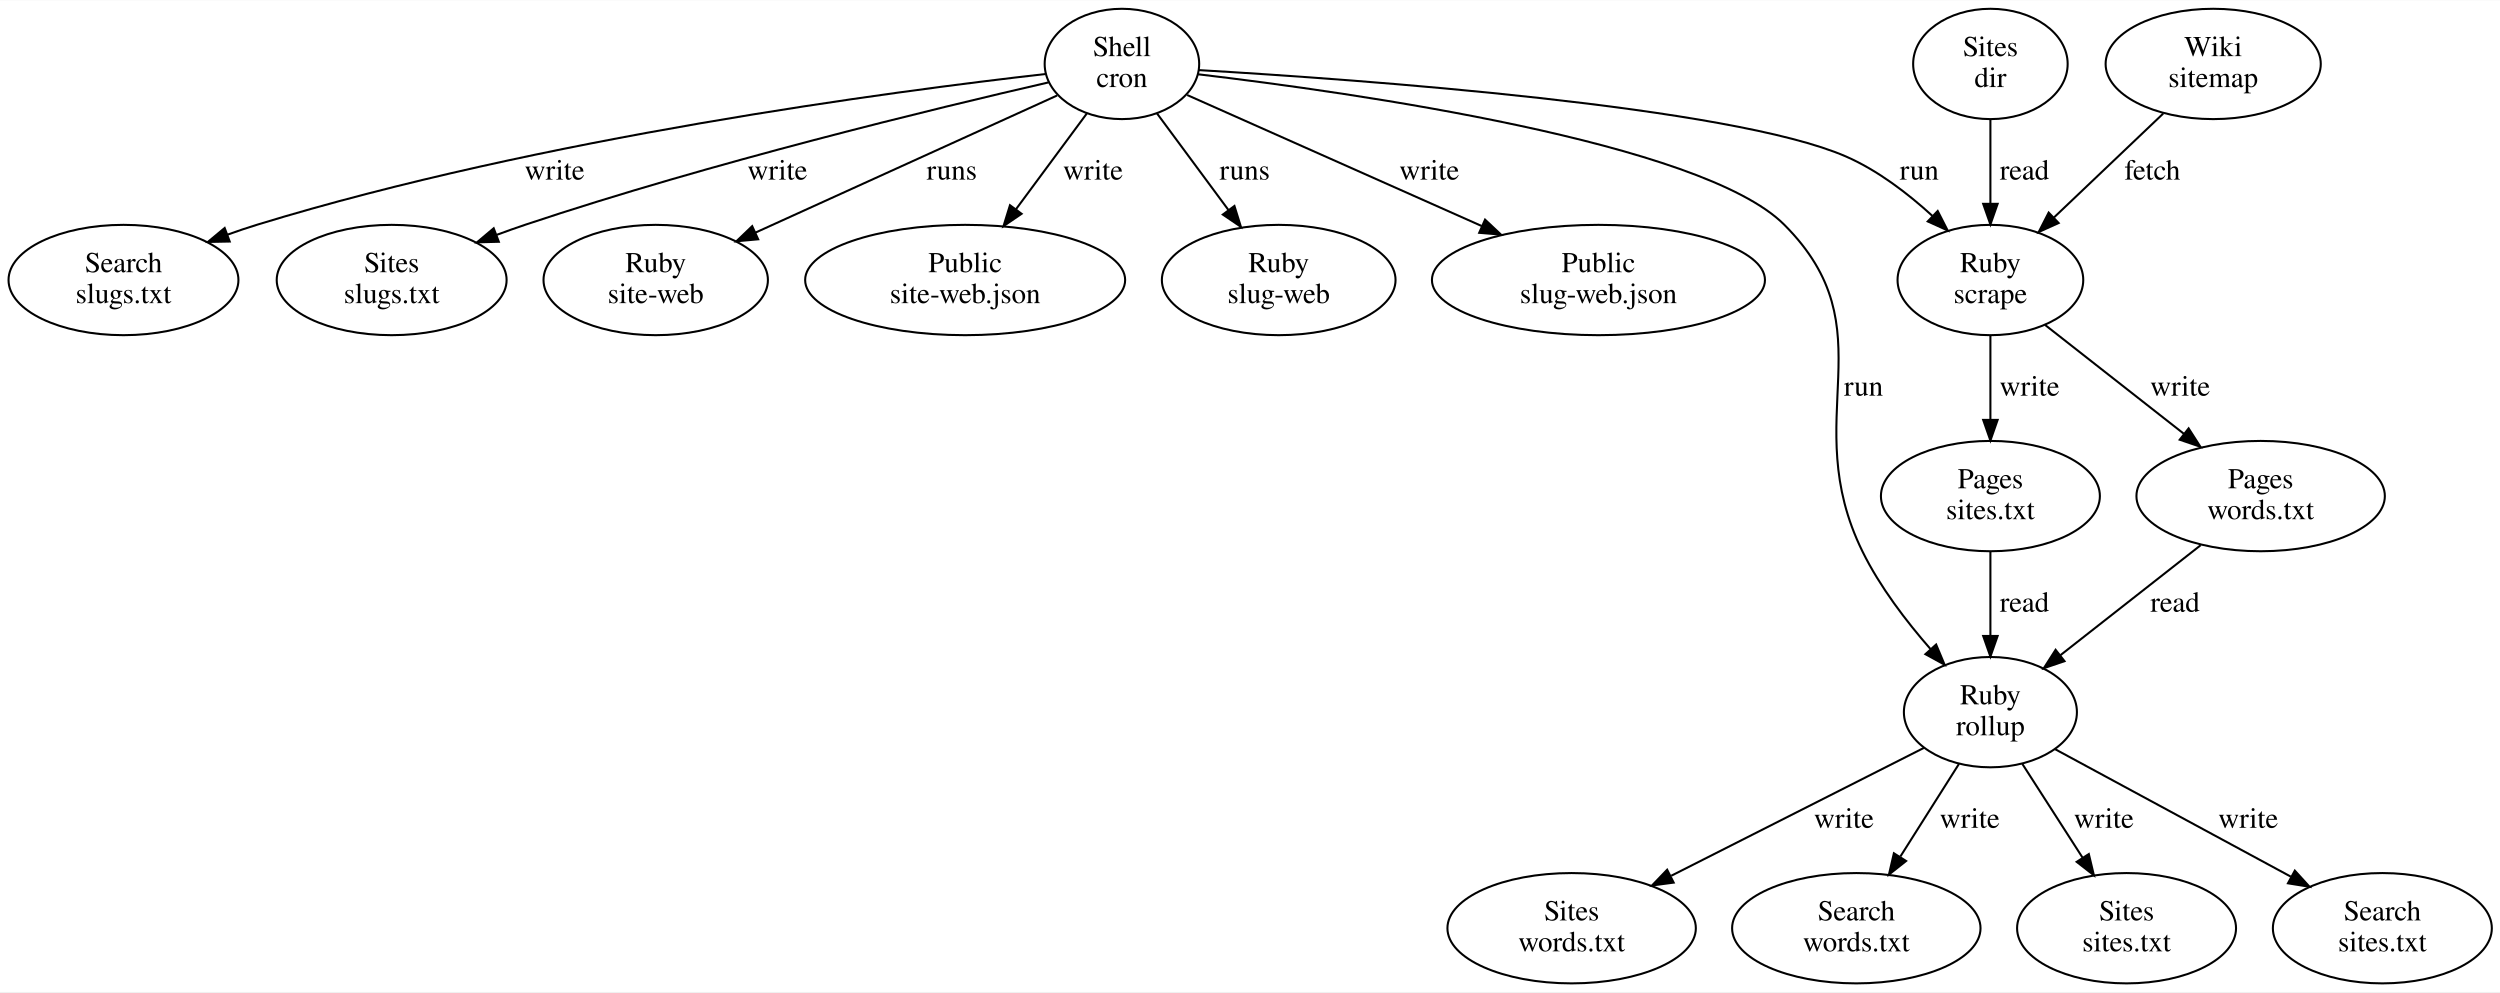
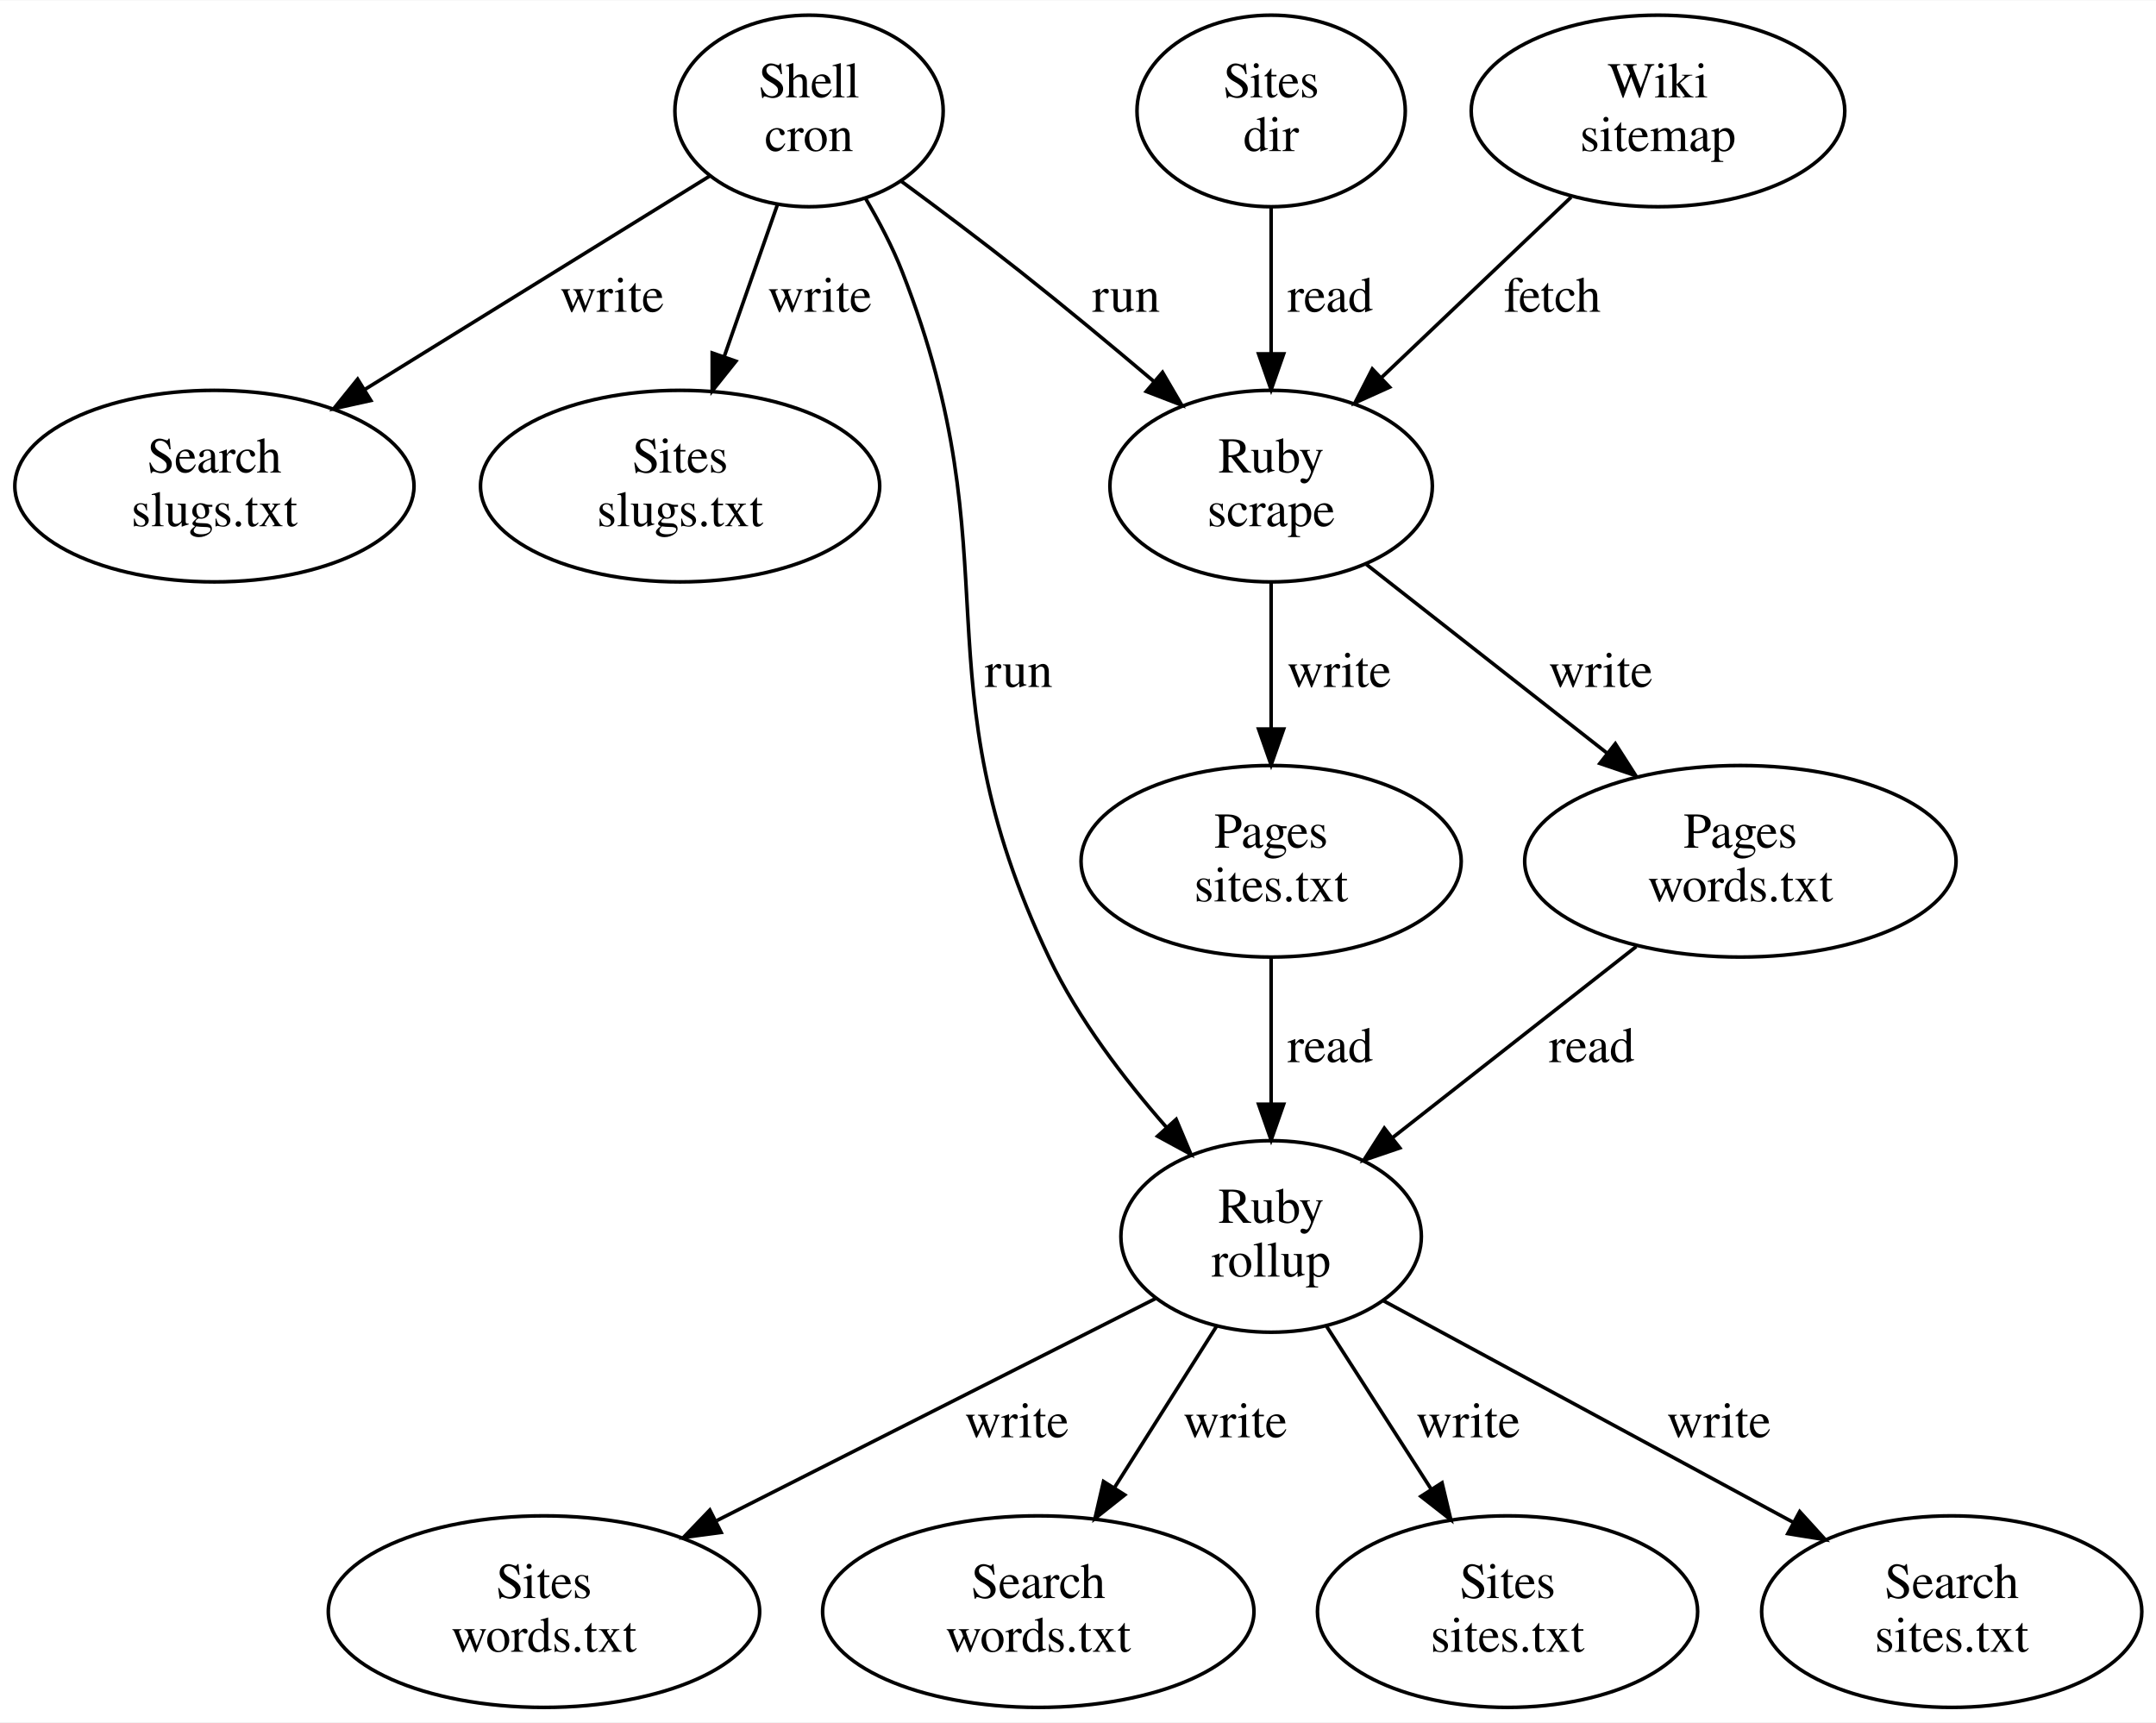
- <svg xmlns="http://www.w3.org/2000/svg" width="1212pt" height="481pt" viewBox="0.00 0.00 1211.89 480.70">
+ <svg xmlns="http://www.w3.org/2000/svg" width="602pt" height="481pt" viewBox="0.00 0.00 601.89 480.70">
  <g id="graph0" class="graph" transform="scale(1 1) rotate(0) translate(4 476.7)">
-     <polygon fill="white" stroke="transparent" points="-4,4 -4,-476.7 1207.89,-476.7 1207.89,4 -4,4" />
+     <polygon fill="white" stroke="transparent" points="-4,4 -4,-476.7 597.89,-476.7 597.89,4 -4,4" />
    <g id="node1" class="node">
-       <ellipse fill="none" stroke="black" cx="539.86" cy="-445.83" rx="37.45" ry="26.74" />
-       <text text-anchor="middle" x="539.86" y="-449.63" font-family="Times,serif" font-size="14.00">Shell</text>
-       <text text-anchor="middle" x="539.86" y="-434.63" font-family="Times,serif" font-size="14.00">cron</text>
+       <ellipse fill="none" stroke="black" cx="221.86" cy="-445.83" rx="37.45" ry="26.74" />
+       <text text-anchor="middle" x="221.86" y="-449.63" font-family="Times,serif" font-size="14.00">Shell</text>
+       <text text-anchor="middle" x="221.86" y="-434.63" font-family="Times,serif" font-size="14.00">cron</text>
    </g>
    <g id="node2" class="node">
-       <ellipse fill="none" stroke="black" cx="960.86" cy="-341.09" rx="45.01" ry="26.74" />
-       <text text-anchor="middle" x="960.86" y="-344.89" font-family="Times,serif" font-size="14.00">Ruby</text>
-       <text text-anchor="middle" x="960.86" y="-329.89" font-family="Times,serif" font-size="14.00">scrape</text>
+       <ellipse fill="none" stroke="black" cx="350.86" cy="-341.09" rx="45.01" ry="26.74" />
+       <text text-anchor="middle" x="350.86" y="-344.89" font-family="Times,serif" font-size="14.00">Ruby</text>
+       <text text-anchor="middle" x="350.86" y="-329.89" font-family="Times,serif" font-size="14.00">scrape</text>
    </g>
    <g id="edge1" class="edge">
-       <path fill="none" stroke="black" d="M577.17,-442.84C655.65,-438.23 835.15,-425.29 890.86,-400.96 906.26,-394.23 920.89,-383.01 932.75,-372.16" />
-       <polygon fill="black" stroke="black" points="935.31,-374.56 940.13,-365.13 930.48,-369.49 935.31,-374.56" />
-       <text text-anchor="middle" x="926.36" y="-389.76" font-family="Times,serif" font-size="14.00">run</text>
+       <path fill="none" stroke="black" d="M247.67,-426.16C258.09,-418.49 270.15,-409.43 280.86,-400.96 293.21,-391.19 306.49,-380.17 318.13,-370.31" />
+       <polygon fill="black" stroke="black" points="320.54,-372.86 325.89,-363.71 316,-367.52 320.54,-372.86" />
+       <text text-anchor="middle" x="310.36" y="-389.76" font-family="Times,serif" font-size="14.00">run</text>
    </g>
    <g id="node3" class="node">
-       <ellipse fill="none" stroke="black" cx="960.86" cy="-131.61" rx="41.94" ry="26.74" />
-       <text text-anchor="middle" x="960.86" y="-135.41" font-family="Times,serif" font-size="14.00">Ruby</text>
-       <text text-anchor="middle" x="960.86" y="-120.41" font-family="Times,serif" font-size="14.00">rollup</text>
+       <ellipse fill="none" stroke="black" cx="350.86" cy="-131.61" rx="41.94" ry="26.74" />
+       <text text-anchor="middle" x="350.86" y="-135.41" font-family="Times,serif" font-size="14.00">Ruby</text>
+       <text text-anchor="middle" x="350.86" y="-120.41" font-family="Times,serif" font-size="14.00">rollup</text>
    </g>
    <g id="edge2" class="edge">
-       <path fill="none" stroke="black" d="M576.79,-440.82C652.37,-431.88 820.94,-407.87 860.86,-367.96 912.09,-316.75 866.9,-274.48 898.86,-209.48 907.27,-192.37 920.07,-175.63 931.86,-162.16" />
-       <polygon fill="black" stroke="black" points="934.55,-164.4 938.65,-154.62 929.35,-159.71 934.55,-164.4" />
-       <text text-anchor="middle" x="899.36" y="-285.02" font-family="Times,serif" font-size="14.00">run</text>
+       <path fill="none" stroke="black" d="M237.63,-421.41C241.42,-414.99 245.15,-407.89 247.86,-400.96 279.57,-319.91 251.41,-288.04 288.86,-209.48 297.06,-192.27 309.84,-175.51 321.66,-162.06" />
+       <polygon fill="black" stroke="black" points="324.35,-164.3 328.47,-154.54 319.16,-159.6 324.35,-164.3" />
+       <text text-anchor="middle" x="280.36" y="-285.02" font-family="Times,serif" font-size="14.00">run</text>
    </g>
    <g id="node4" class="node">
      <ellipse fill="none" stroke="black" cx="55.86" cy="-341.09" rx="55.72" ry="26.74" />
      <text text-anchor="middle" x="55.86" y="-344.89" font-family="Times,serif" font-size="14.00">Search</text>
      <text text-anchor="middle" x="55.86" y="-329.89" font-family="Times,serif" font-size="14.00">slugs.txt</text>
    </g>
    <g id="edge3" class="edge">
-       <path fill="none" stroke="black" d="M502.75,-440.94C428.82,-432.56 258.41,-410.05 120.86,-367.96 116.05,-366.49 111.09,-364.81 106.16,-363.04" />
-       <polygon fill="black" stroke="black" points="107.35,-359.75 96.76,-359.54 104.91,-366.31 107.35,-359.75" />
-       <text text-anchor="middle" x="264.86" y="-389.76" font-family="Times,serif" font-size="14.00">write</text>
+       <path fill="none" stroke="black" d="M194.08,-427.63C167.78,-411.36 127.96,-386.71 97.8,-368.05" />
+       <polygon fill="black" stroke="black" points="99.52,-365 89.18,-362.71 95.84,-370.95 99.52,-365" />
+       <text text-anchor="middle" x="166.86" y="-389.76" font-family="Times,serif" font-size="14.00">write</text>
    </g>
    <g id="node5" class="node">
      <ellipse fill="none" stroke="black" cx="185.86" cy="-341.09" rx="55.72" ry="26.74" />
      <text text-anchor="middle" x="185.86" y="-344.89" font-family="Times,serif" font-size="14.00">Sites</text>
      <text text-anchor="middle" x="185.86" y="-329.89" font-family="Times,serif" font-size="14.00">slugs.txt</text>
    </g>
    <g id="edge4" class="edge">
-       <path fill="none" stroke="black" d="M504.3,-436.89C449.34,-424.27 340.73,-397.99 250.86,-367.96 246.28,-366.43 241.55,-364.75 236.83,-363" />
-       <polygon fill="black" stroke="black" points="237.81,-359.63 227.21,-359.35 235.32,-366.17 237.81,-359.63" />
-       <text text-anchor="middle" x="372.86" y="-389.76" font-family="Times,serif" font-size="14.00">write</text>
+       <path fill="none" stroke="black" d="M213.05,-419.7C208.6,-406.98 203.12,-391.33 198.24,-377.43" />
+       <polygon fill="black" stroke="black" points="201.44,-375.96 194.83,-367.68 194.83,-378.27 201.44,-375.96" />
+       <text text-anchor="middle" x="224.86" y="-389.76" font-family="Times,serif" font-size="14.00">write</text>
    </g>
    <g id="node6" class="node">
-       <ellipse fill="none" stroke="black" cx="313.86" cy="-341.09" rx="54.39" ry="26.74" />
-       <text text-anchor="middle" x="313.86" y="-344.89" font-family="Times,serif" font-size="14.00">Ruby</text>
-       <text text-anchor="middle" x="313.86" y="-329.89" font-family="Times,serif" font-size="14.00">site-web</text>
+       <ellipse fill="none" stroke="black" cx="481.86" cy="-236.35" rx="60.21" ry="26.74" />
+       <text text-anchor="middle" x="481.86" y="-240.15" font-family="Times,serif" font-size="14.00">Pages</text>
+       <text text-anchor="middle" x="481.86" y="-225.15" font-family="Times,serif" font-size="14.00">words.txt</text>
+     </g>
+     <g id="edge13" class="edge">
+       <path fill="none" stroke="black" d="M377.37,-319.3C396.73,-304.12 423.23,-283.33 444.7,-266.5" />
+       <polygon fill="black" stroke="black" points="446.95,-269.18 452.66,-260.26 442.63,-263.67 446.95,-269.18" />
+       <text text-anchor="middle" x="442.86" y="-285.02" font-family="Times,serif" font-size="14.00">write</text>
+     </g>
+     <g id="node7" class="node">
+       <ellipse fill="none" stroke="black" cx="350.86" cy="-236.35" rx="53.07" ry="26.74" />
+       <text text-anchor="middle" x="350.86" y="-240.15" font-family="Times,serif" font-size="14.00">Pages</text>
+       <text text-anchor="middle" x="350.86" y="-225.15" font-family="Times,serif" font-size="14.00">sites.txt</text>
+     </g>
+     <g id="edge14" class="edge">
+       <path fill="none" stroke="black" d="M350.86,-314.16C350.86,-301.88 350.86,-286.99 350.86,-273.6" />
+       <polygon fill="black" stroke="black" points="354.36,-273.27 350.86,-263.27 347.36,-273.27 354.36,-273.27" />
+       <text text-anchor="middle" x="369.86" y="-285.02" font-family="Times,serif" font-size="14.00">write</text>
+     </g>
+     <g id="node8" class="node">
+       <ellipse fill="none" stroke="black" cx="147.86" cy="-26.87" rx="60.21" ry="26.74" />
+       <text text-anchor="middle" x="147.86" y="-30.67" font-family="Times,serif" font-size="14.00">Sites</text>
+       <text text-anchor="middle" x="147.86" y="-15.67" font-family="Times,serif" font-size="14.00">words.txt</text>
+     </g>
+     <g id="edge7" class="edge">
+       <path fill="none" stroke="black" d="M318.7,-114.33C285.72,-97.64 234.03,-71.48 196.14,-52.3" />
+       <polygon fill="black" stroke="black" points="197.32,-48.98 186.82,-47.59 194.16,-55.23 197.32,-48.98" />
+       <text text-anchor="middle" x="279.86" y="-75.54" font-family="Times,serif" font-size="14.00">write</text>
+     </g>
+     <g id="node9" class="node">
+       <ellipse fill="none" stroke="black" cx="285.86" cy="-26.87" rx="60.21" ry="26.74" />
+       <text text-anchor="middle" x="285.86" y="-30.67" font-family="Times,serif" font-size="14.00">Search</text>
+       <text text-anchor="middle" x="285.86" y="-15.67" font-family="Times,serif" font-size="14.00">words.txt</text>
+     </g>
+     <g id="edge8" class="edge">
+       <path fill="none" stroke="black" d="M335.62,-106.52C327.17,-93.16 316.52,-76.33 307.25,-61.68" />
+       <polygon fill="black" stroke="black" points="309.99,-59.46 301.68,-52.88 304.07,-63.2 309.99,-59.46" />
+       <text text-anchor="middle" x="340.86" y="-75.54" font-family="Times,serif" font-size="14.00">write</text>
+     </g>
+     <g id="node10" class="node">
+       <ellipse fill="none" stroke="black" cx="416.86" cy="-26.87" rx="53.07" ry="26.74" />
+       <text text-anchor="middle" x="416.86" y="-30.67" font-family="Times,serif" font-size="14.00">Sites</text>
+       <text text-anchor="middle" x="416.86" y="-15.67" font-family="Times,serif" font-size="14.00">sites.txt</text>
+     </g>
+     <g id="edge9" class="edge">
+       <path fill="none" stroke="black" d="M366.34,-106.52C375.06,-92.94 386.09,-75.77 395.62,-60.94" />
+       <polygon fill="black" stroke="black" points="398.57,-62.83 401.03,-52.52 392.68,-59.04 398.57,-62.83" />
+       <text text-anchor="middle" x="405.86" y="-75.54" font-family="Times,serif" font-size="14.00">write</text>
+     </g>
+     <g id="node11" class="node">
+       <ellipse fill="none" stroke="black" cx="540.86" cy="-26.87" rx="53.07" ry="26.74" />
+       <text text-anchor="middle" x="540.86" y="-30.67" font-family="Times,serif" font-size="14.00">Search</text>
+       <text text-anchor="middle" x="540.86" y="-15.67" font-family="Times,serif" font-size="14.00">sites.txt</text>
+     </g>
+     <g id="edge10" class="edge">
+       <path fill="none" stroke="black" d="M382.24,-113.64C413.39,-96.8 461.44,-70.81 496.5,-51.86" />
+       <polygon fill="black" stroke="black" points="498.43,-54.79 505.56,-46.96 495.1,-48.64 498.43,-54.79" />
+       <text text-anchor="middle" x="475.86" y="-75.54" font-family="Times,serif" font-size="14.00">write</text>
    </g>
    <g id="edge5" class="edge">
-       <path fill="none" stroke="black" d="M508.44,-430.54C470.5,-413.3 406.31,-384.12 362.09,-364.02" />
-       <polygon fill="black" stroke="black" points="363.53,-360.83 352.98,-359.87 360.63,-367.2 363.53,-360.83" />
-       <text text-anchor="middle" x="457.36" y="-389.76" font-family="Times,serif" font-size="14.00">runs</text>
-     </g>
-     <g id="node7" class="node">
-       <ellipse fill="none" stroke="black" cx="463.86" cy="-341.09" rx="77.56" ry="26.74" />
-       <text text-anchor="middle" x="463.86" y="-344.89" font-family="Times,serif" font-size="14.00">Public</text>
-       <text text-anchor="middle" x="463.86" y="-329.89" font-family="Times,serif" font-size="14.00">site-web.json</text>
+       <path fill="none" stroke="black" d="M452.79,-212.55C432.69,-196.79 405.89,-175.77 384.81,-159.23" />
+       <polygon fill="black" stroke="black" points="386.78,-156.33 376.75,-152.91 382.46,-161.84 386.78,-156.33" />
+       <text text-anchor="middle" x="440.36" y="-180.28" font-family="Times,serif" font-size="14.00">read</text>
    </g>
    <g id="edge6" class="edge">
-       <path fill="none" stroke="black" d="M522.81,-421.77C512.69,-408.1 499.69,-390.52 488.47,-375.36" />
-       <polygon fill="black" stroke="black" points="491.22,-373.19 482.46,-367.23 485.59,-377.35 491.22,-373.19" />
-       <text text-anchor="middle" x="525.86" y="-389.76" font-family="Times,serif" font-size="14.00">write</text>
-     </g>
-     <g id="node8" class="node">
-       <ellipse fill="none" stroke="black" cx="615.86" cy="-341.09" rx="56.64" ry="26.74" />
-       <text text-anchor="middle" x="615.86" y="-344.89" font-family="Times,serif" font-size="14.00">Ruby</text>
-       <text text-anchor="middle" x="615.86" y="-329.89" font-family="Times,serif" font-size="14.00">slug-web</text>
-     </g>
-     <g id="edge7" class="edge">
-       <path fill="none" stroke="black" d="M556.92,-421.77C567.11,-408 580.22,-390.27 591.49,-375.03" />
-       <polygon fill="black" stroke="black" points="594.4,-376.99 597.54,-366.86 588.77,-372.82 594.4,-376.99" />
-       <text text-anchor="middle" x="599.36" y="-389.76" font-family="Times,serif" font-size="14.00">runs</text>
-     </g>
-     <g id="node9" class="node">
-       <ellipse fill="none" stroke="black" cx="770.86" cy="-341.09" rx="80.72" ry="26.74" />
-       <text text-anchor="middle" x="770.86" y="-344.89" font-family="Times,serif" font-size="14.00">Public</text>
-       <text text-anchor="middle" x="770.86" y="-329.89" font-family="Times,serif" font-size="14.00">slug-web.json</text>
-     </g>
-     <g id="edge8" class="edge">
-       <path fill="none" stroke="black" d="M571.5,-430.76C608.18,-414.44 669.35,-387.24 714.28,-367.25" />
-       <polygon fill="black" stroke="black" points="715.89,-370.37 723.61,-363.11 713.05,-363.97 715.89,-370.37" />
-       <text text-anchor="middle" x="688.86" y="-389.76" font-family="Times,serif" font-size="14.00">write</text>
-     </g>
-     <g id="node10" class="node">
-       <ellipse fill="none" stroke="black" cx="1091.86" cy="-236.35" rx="60.21" ry="26.74" />
-       <text text-anchor="middle" x="1091.86" y="-240.15" font-family="Times,serif" font-size="14.00">Pages</text>
-       <text text-anchor="middle" x="1091.86" y="-225.15" font-family="Times,serif" font-size="14.00">words.txt</text>
-     </g>
-     <g id="edge17" class="edge">
-       <path fill="none" stroke="black" d="M987.37,-319.3C1006.73,-304.12 1033.23,-283.33 1054.7,-266.5" />
-       <polygon fill="black" stroke="black" points="1056.95,-269.18 1062.66,-260.26 1052.63,-263.67 1056.95,-269.18" />
-       <text text-anchor="middle" x="1052.86" y="-285.02" font-family="Times,serif" font-size="14.00">write</text>
-     </g>
-     <g id="node11" class="node">
-       <ellipse fill="none" stroke="black" cx="960.86" cy="-236.35" rx="53.07" ry="26.74" />
-       <text text-anchor="middle" x="960.86" y="-240.15" font-family="Times,serif" font-size="14.00">Pages</text>
-       <text text-anchor="middle" x="960.86" y="-225.15" font-family="Times,serif" font-size="14.00">sites.txt</text>
-     </g>
-     <g id="edge18" class="edge">
-       <path fill="none" stroke="black" d="M960.86,-314.16C960.86,-301.88 960.86,-286.99 960.86,-273.6" />
-       <polygon fill="black" stroke="black" points="964.36,-273.27 960.86,-263.27 957.36,-273.27 964.36,-273.27" />
-       <text text-anchor="middle" x="979.86" y="-285.02" font-family="Times,serif" font-size="14.00">write</text>
+       <path fill="none" stroke="black" d="M350.86,-209.42C350.86,-197.14 350.86,-182.25 350.86,-168.86" />
+       <polygon fill="black" stroke="black" points="354.36,-168.53 350.86,-158.53 347.36,-168.53 354.36,-168.53" />
+       <text text-anchor="middle" x="367.36" y="-180.28" font-family="Times,serif" font-size="14.00">read</text>
    </g>
    <g id="node12" class="node">
-       <ellipse fill="none" stroke="black" cx="757.86" cy="-26.87" rx="60.21" ry="26.74" />
-       <text text-anchor="middle" x="757.86" y="-30.67" font-family="Times,serif" font-size="14.00">Sites</text>
-       <text text-anchor="middle" x="757.86" y="-15.67" font-family="Times,serif" font-size="14.00">words.txt</text>
+       <ellipse fill="none" stroke="black" cx="350.86" cy="-445.83" rx="37.45" ry="26.74" />
+       <text text-anchor="middle" x="350.86" y="-449.63" font-family="Times,serif" font-size="14.00">Sites</text>
+       <text text-anchor="middle" x="350.86" y="-434.63" font-family="Times,serif" font-size="14.00">dir</text>
    </g>
    <g id="edge11" class="edge">
-       <path fill="none" stroke="black" d="M928.7,-114.33C895.72,-97.64 844.03,-71.48 806.14,-52.3" />
-       <polygon fill="black" stroke="black" points="807.32,-48.98 796.82,-47.59 804.16,-55.23 807.32,-48.98" />
-       <text text-anchor="middle" x="889.86" y="-75.54" font-family="Times,serif" font-size="14.00">write</text>
+       <path fill="none" stroke="black" d="M350.86,-418.9C350.86,-406.62 350.86,-391.73 350.86,-378.34" />
+       <polygon fill="black" stroke="black" points="354.36,-378.01 350.86,-368.01 347.36,-378.01 354.36,-378.01" />
+       <text text-anchor="middle" x="367.36" y="-389.76" font-family="Times,serif" font-size="14.00">read</text>
    </g>
    <g id="node13" class="node">
-       <ellipse fill="none" stroke="black" cx="895.86" cy="-26.87" rx="60.21" ry="26.74" />
-       <text text-anchor="middle" x="895.86" y="-30.67" font-family="Times,serif" font-size="14.00">Search</text>
-       <text text-anchor="middle" x="895.86" y="-15.67" font-family="Times,serif" font-size="14.00">words.txt</text>
+       <ellipse fill="none" stroke="black" cx="458.86" cy="-445.83" rx="52.15" ry="26.74" />
+       <text text-anchor="middle" x="458.86" y="-449.63" font-family="Times,serif" font-size="14.00">Wiki</text>
+       <text text-anchor="middle" x="458.86" y="-434.63" font-family="Times,serif" font-size="14.00">sitemap</text>
    </g>
    <g id="edge12" class="edge">
-       <path fill="none" stroke="black" d="M945.62,-106.52C937.17,-93.16 926.52,-76.33 917.25,-61.68" />
-       <polygon fill="black" stroke="black" points="919.99,-59.46 911.68,-52.88 914.07,-63.2 919.99,-59.46" />
-       <text text-anchor="middle" x="950.86" y="-75.54" font-family="Times,serif" font-size="14.00">write</text>
-     </g>
-     <g id="node14" class="node">
-       <ellipse fill="none" stroke="black" cx="1026.86" cy="-26.87" rx="53.07" ry="26.74" />
-       <text text-anchor="middle" x="1026.86" y="-30.67" font-family="Times,serif" font-size="14.00">Sites</text>
-       <text text-anchor="middle" x="1026.86" y="-15.67" font-family="Times,serif" font-size="14.00">sites.txt</text>
-     </g>
-     <g id="edge13" class="edge">
-       <path fill="none" stroke="black" d="M976.34,-106.52C985.06,-92.94 996.09,-75.77 1005.62,-60.94" />
-       <polygon fill="black" stroke="black" points="1008.57,-62.83 1011.03,-52.52 1002.68,-59.04 1008.57,-62.83" />
-       <text text-anchor="middle" x="1015.86" y="-75.54" font-family="Times,serif" font-size="14.00">write</text>
-     </g>
-     <g id="node15" class="node">
-       <ellipse fill="none" stroke="black" cx="1150.86" cy="-26.87" rx="53.07" ry="26.74" />
-       <text text-anchor="middle" x="1150.86" y="-30.67" font-family="Times,serif" font-size="14.00">Search</text>
-       <text text-anchor="middle" x="1150.86" y="-15.67" font-family="Times,serif" font-size="14.00">sites.txt</text>
-     </g>
-     <g id="edge14" class="edge">
-       <path fill="none" stroke="black" d="M992.24,-113.64C1023.39,-96.8 1071.44,-70.81 1106.5,-51.86" />
-       <polygon fill="black" stroke="black" points="1108.43,-54.79 1115.56,-46.96 1105.1,-48.64 1108.43,-54.79" />
-       <text text-anchor="middle" x="1085.86" y="-75.54" font-family="Times,serif" font-size="14.00">write</text>
-     </g>
-     <g id="edge9" class="edge">
-       <path fill="none" stroke="black" d="M1062.79,-212.55C1042.69,-196.79 1015.89,-175.77 994.81,-159.23" />
-       <polygon fill="black" stroke="black" points="996.78,-156.33 986.75,-152.91 992.46,-161.84 996.78,-156.33" />
-       <text text-anchor="middle" x="1050.36" y="-180.28" font-family="Times,serif" font-size="14.00">read</text>
-     </g>
-     <g id="edge10" class="edge">
-       <path fill="none" stroke="black" d="M960.86,-209.42C960.86,-197.14 960.86,-182.25 960.86,-168.86" />
-       <polygon fill="black" stroke="black" points="964.36,-168.53 960.86,-158.53 957.36,-168.53 964.36,-168.53" />
-       <text text-anchor="middle" x="977.36" y="-180.28" font-family="Times,serif" font-size="14.00">read</text>
-     </g>
-     <g id="node16" class="node">
-       <ellipse fill="none" stroke="black" cx="960.86" cy="-445.83" rx="37.45" ry="26.74" />
-       <text text-anchor="middle" x="960.86" y="-449.63" font-family="Times,serif" font-size="14.00">Sites</text>
-       <text text-anchor="middle" x="960.86" y="-434.63" font-family="Times,serif" font-size="14.00">dir</text>
-     </g>
-     <g id="edge15" class="edge">
-       <path fill="none" stroke="black" d="M960.86,-418.9C960.86,-406.62 960.86,-391.73 960.86,-378.34" />
-       <polygon fill="black" stroke="black" points="964.36,-378.01 960.86,-368.01 957.36,-378.01 964.36,-378.01" />
-       <text text-anchor="middle" x="977.36" y="-389.76" font-family="Times,serif" font-size="14.00">read</text>
-     </g>
-     <g id="node17" class="node">
-       <ellipse fill="none" stroke="black" cx="1068.86" cy="-445.83" rx="52.15" ry="26.74" />
-       <text text-anchor="middle" x="1068.86" y="-449.63" font-family="Times,serif" font-size="14.00">Wiki</text>
-       <text text-anchor="middle" x="1068.86" y="-434.63" font-family="Times,serif" font-size="14.00">sitemap</text>
-     </g>
-     <g id="edge16" class="edge">
-       <path fill="none" stroke="black" d="M1044.62,-421.77C1028.98,-406.9 1008.5,-387.41 991.7,-371.43" />
-       <polygon fill="black" stroke="black" points="993.93,-368.72 984.28,-364.36 989.11,-373.79 993.93,-368.72" />
-       <text text-anchor="middle" x="1039.36" y="-389.76" font-family="Times,serif" font-size="14.00">fetch</text>
+       <path fill="none" stroke="black" d="M434.62,-421.77C418.98,-406.9 398.5,-387.41 381.7,-371.43" />
+       <polygon fill="black" stroke="black" points="383.93,-368.72 374.28,-364.36 379.11,-373.79 383.93,-368.72" />
+       <text text-anchor="middle" x="429.36" y="-389.76" font-family="Times,serif" font-size="14.00">fetch</text>
    </g>
  </g>
</svg>
